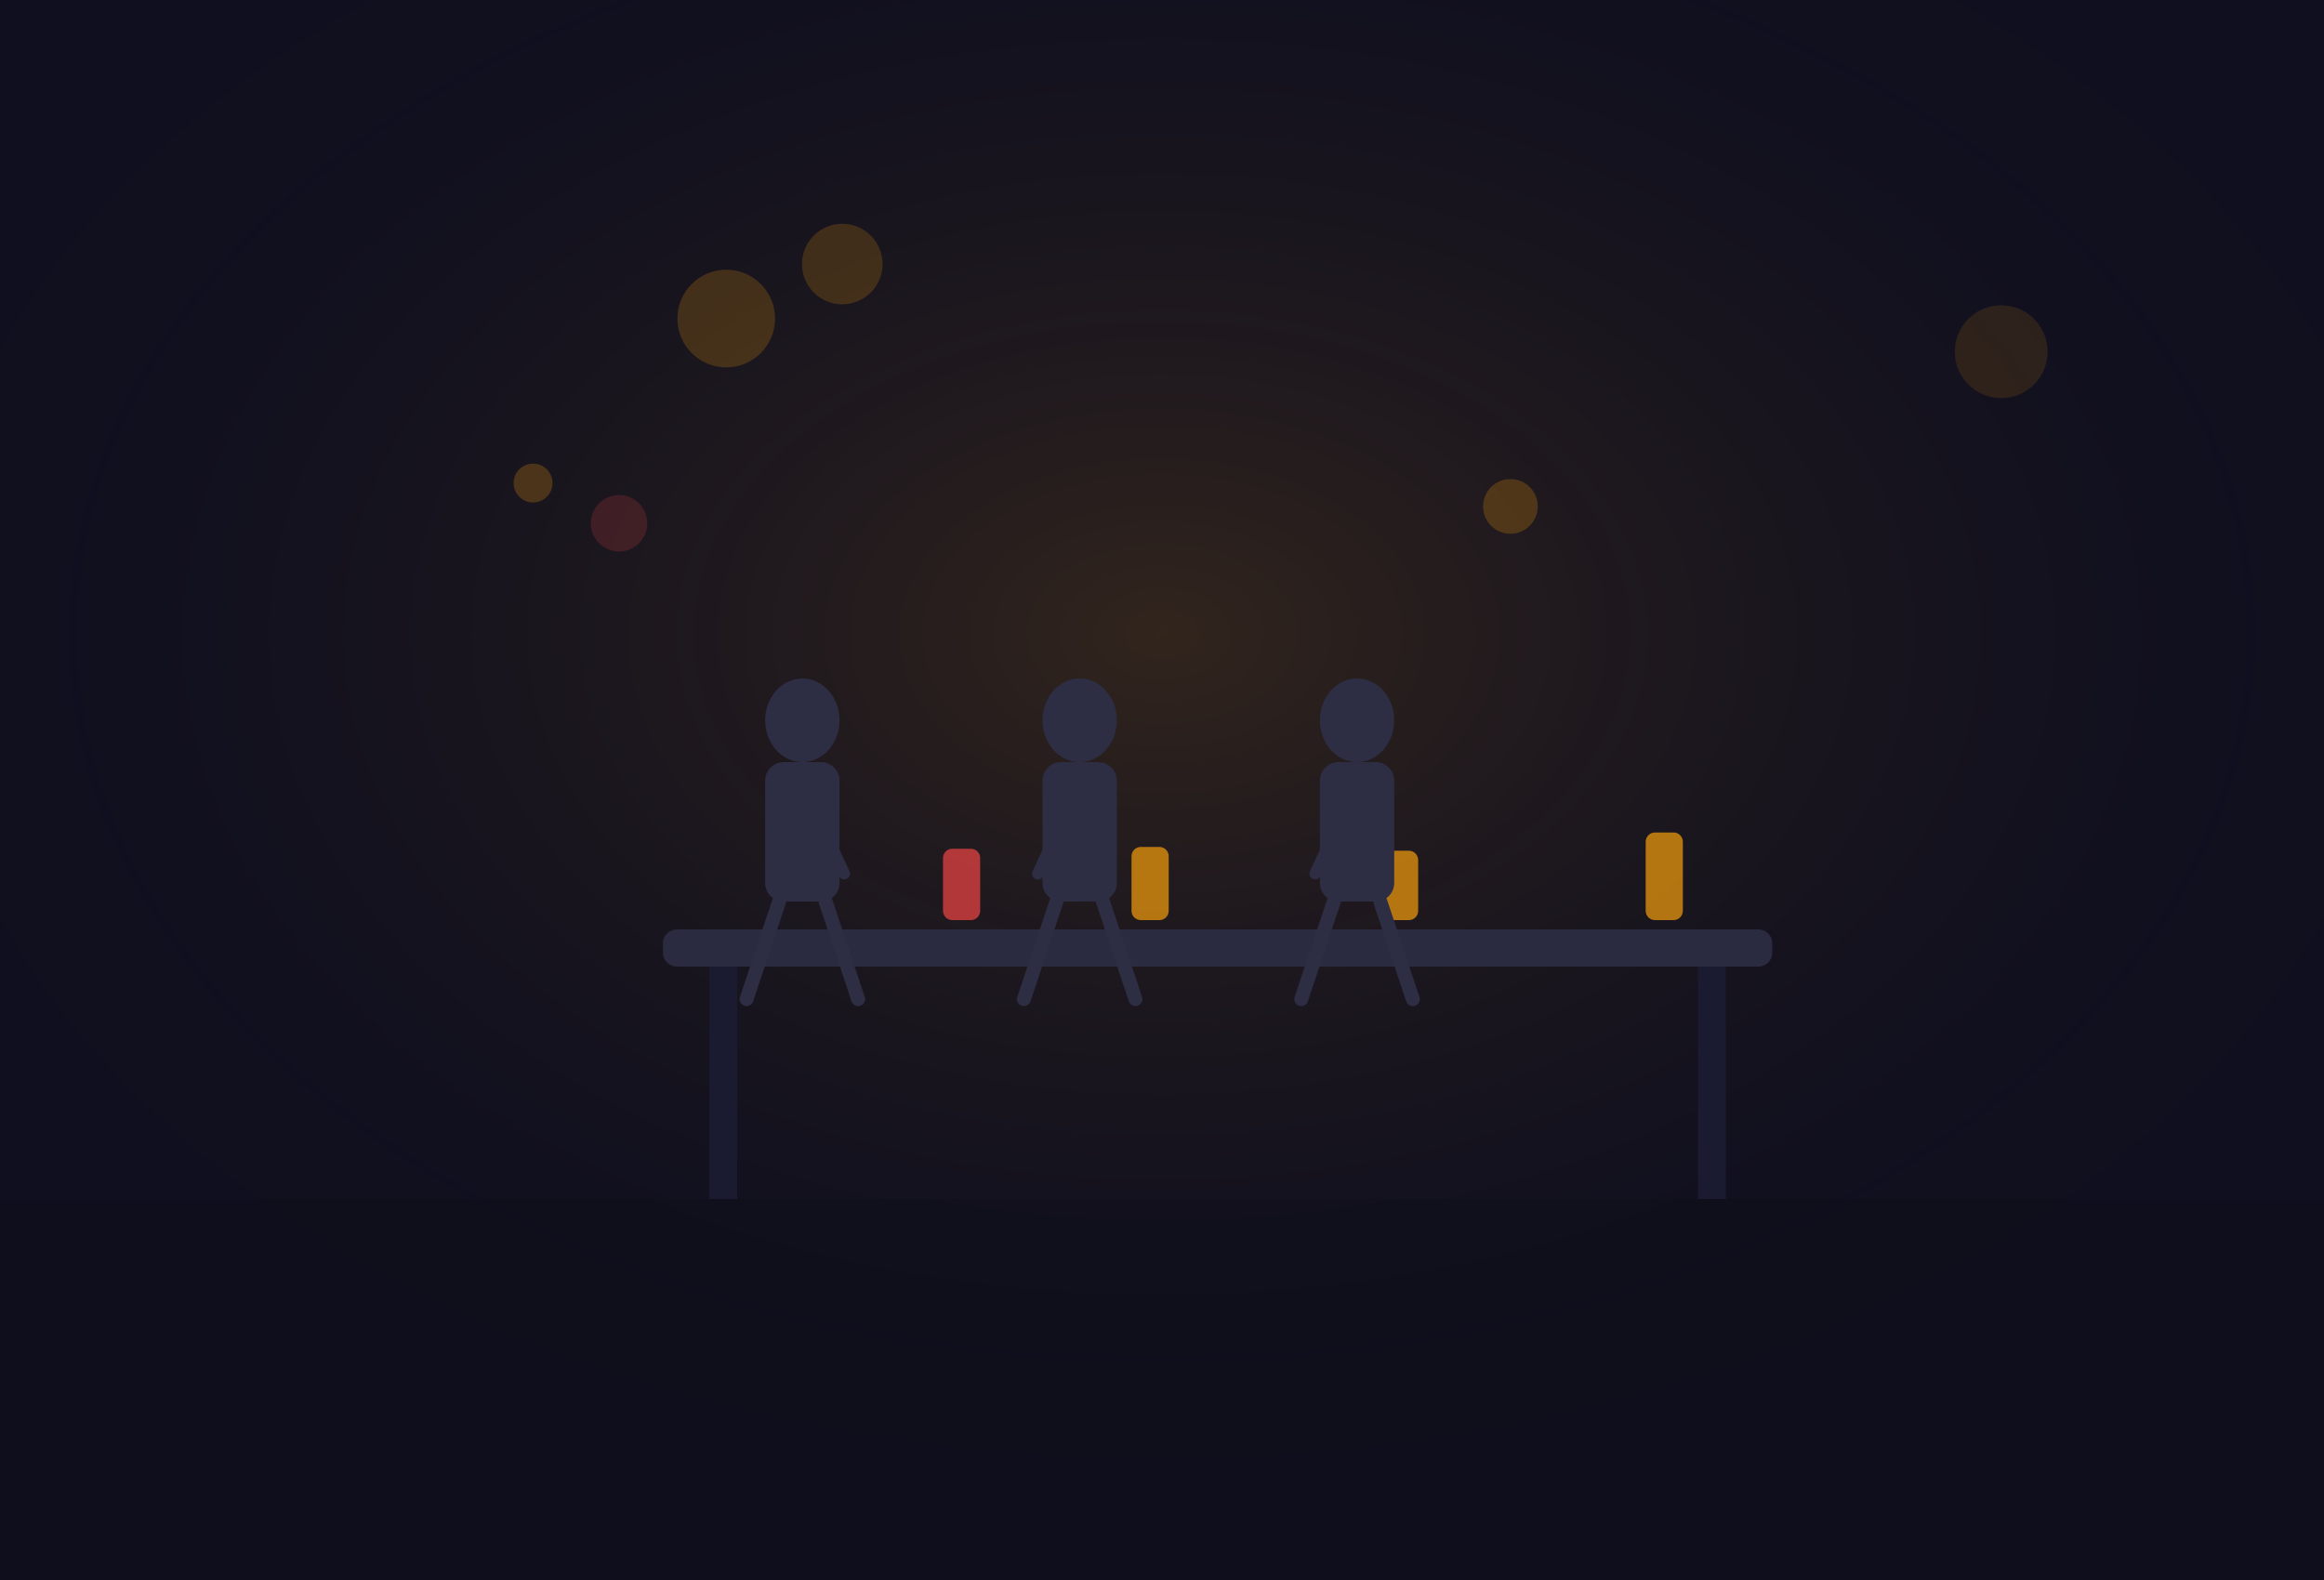
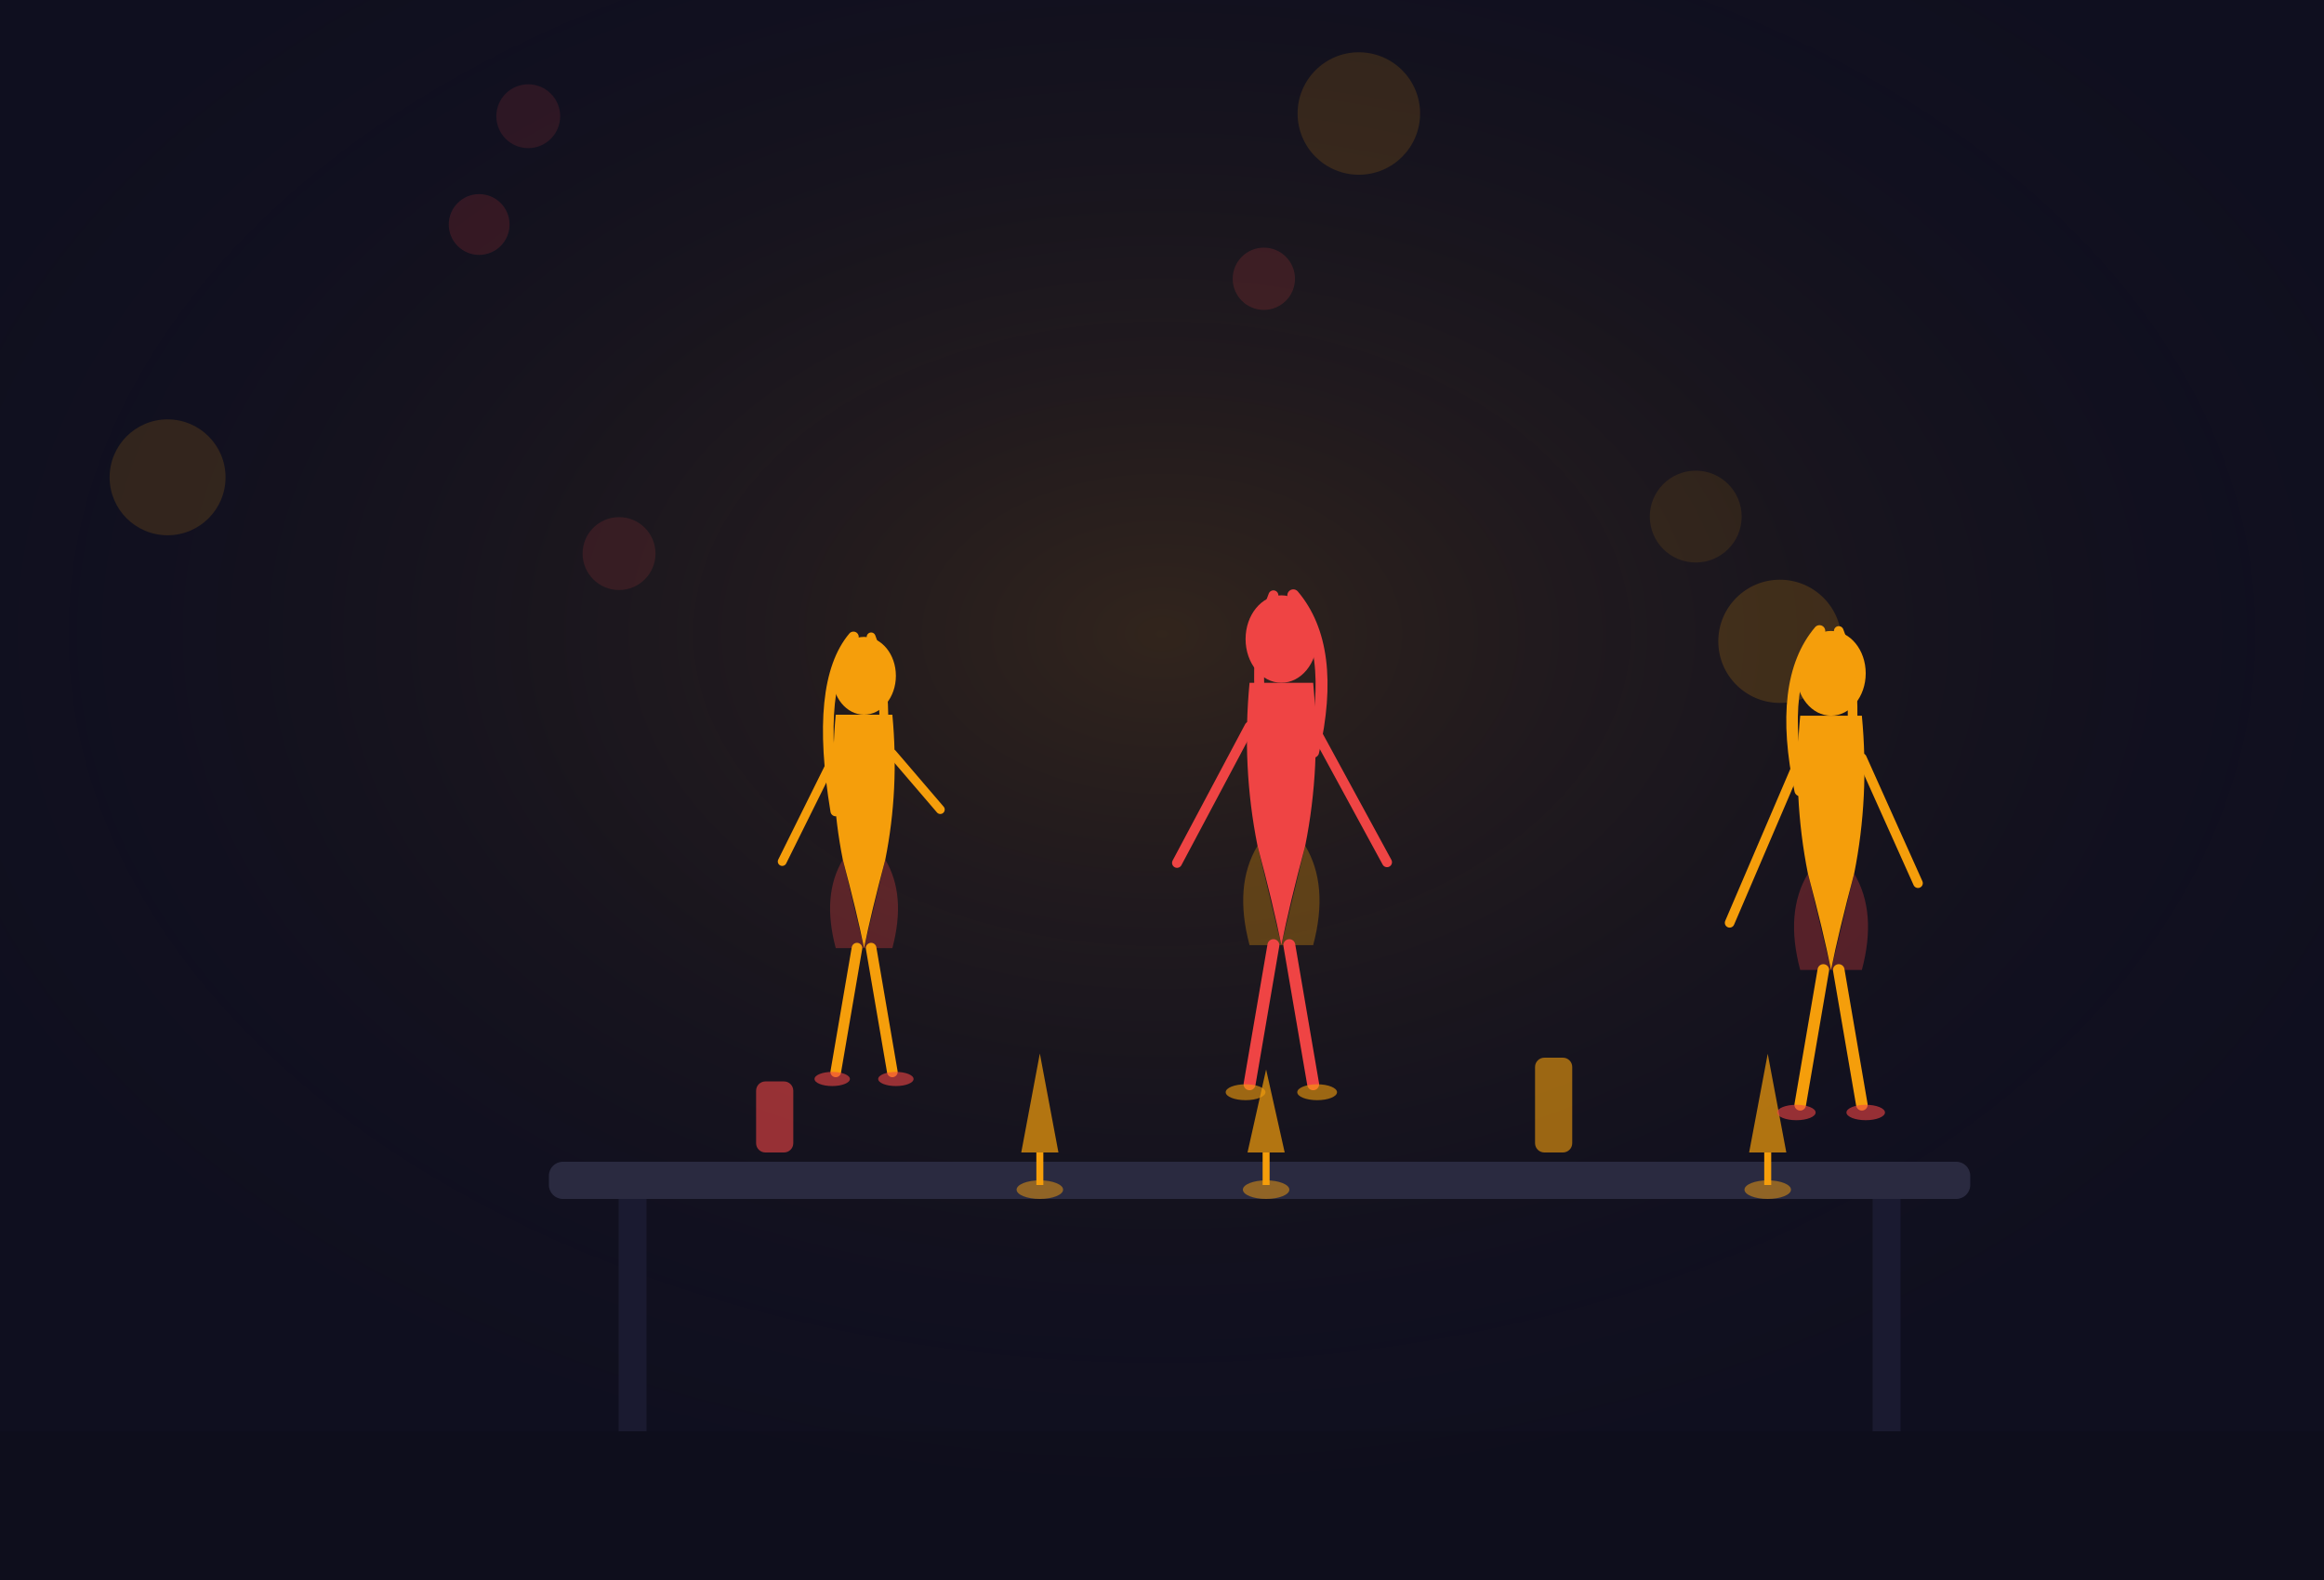
<svg xmlns="http://www.w3.org/2000/svg" viewBox="0 0 500 340" width="500" height="340">
  <defs>
    <radialGradient id="glow2" cx="50%" cy="40%" r="60%">
      <stop offset="0%" style="stop-color:#f59e0b;stop-opacity:0.15" />
      <stop offset="100%" style="stop-color:#0a0a1a;stop-opacity:0" />
    </radialGradient>
  </defs>
  <rect width="500" height="340" fill="#0f0f1f" />
  <rect width="500" height="340" fill="url(#glow2)" />
-   <circle cx="324.958" cy="108.976" r="5.883" fill="#f59e0b" opacity="0.225" />
-   <circle cx="430.548" cy="75.684" r="9.989" fill="#f59e0b" opacity="0.119" />
-   <circle cx="181.211" cy="56.822" r="8.666" fill="#f59e0b" opacity="0.185" />
-   <circle cx="156.247" cy="68.549" r="10.51" fill="#f59e0b" opacity="0.196" />
-   <circle cx="114.689" cy="103.949" r="4.186" fill="#f59e0b" opacity="0.228" />
-   <circle cx="133.185" cy="112.603" r="6.074" fill="#ef4444" opacity="0.173" />
-   <rect x="142.619" y="200" width="238.686" height="8" rx="3" fill="#2a2a40" />
-   <rect x="152.619" y="208" width="6" height="50" fill="#1a1a30" />
-   <rect x="365.305" y="208" width="6" height="50" fill="#1a1a30" />
-   <rect x="202.883" y="182.638" width="8" height="15.362" rx="2" fill="#ef4444" opacity="0.7" />
-   <rect x="243.442" y="182.249" width="8" height="15.751" rx="2" fill="#f59e0b" opacity="0.7" />
-   <rect x="297.112" y="183.065" width="8" height="14.935" rx="2" fill="#f59e0b" opacity="0.7" />
-   <rect x="354.061" y="179.141" width="8" height="18.859" rx="2" fill="#f59e0b" opacity="0.7" />
-   <g transform="translate(172.6195, 180)">
-     <ellipse cx="0" cy="-25" rx="8" ry="9" fill="#2d2d44" />
-     <rect x="-8" y="-16" width="16" height="30" rx="4" fill="#2d2d44" />
-     <line x1="-5" y1="14" x2="-12" y2="35" stroke="#2d2d44" stroke-width="3" stroke-linecap="round" />
-     <line x1="5" y1="14" x2="12" y2="35" stroke="#2d2d44" stroke-width="3" stroke-linecap="round" />
-     <line x1="3" y1="-5" x2="9" y2="8" stroke="#2d2d44" stroke-width="2.5" stroke-linecap="round" />
+   <circle cx="133.185" cy="119.123" r="7.843" fill="#ef4444" opacity="0.129" />
+   <circle cx="364.831" cy="111.164" r="9.883" fill="#f59e0b" opacity="0.102" />
+   <circle cx="103.089" cy="48.311" r="6.541" fill="#ef4444" opacity="0.155" />
+   <circle cx="292.35" cy="24.427" r="13.177" fill="#f59e0b" opacity="0.146" />
+   <circle cx="113.651" cy="25.009" r="6.871" fill="#ef4444" opacity="0.128" />
+   <circle cx="382.941" cy="138.006" r="13.255" fill="#f59e0b" opacity="0.179" />
+   <circle cx="271.911" cy="59.988" r="6.698" fill="#ef4444" opacity="0.163" />
+   <circle cx="36.055" cy="102.715" r="12.472" fill="#f59e0b" opacity="0.145" />
+   <rect x="118.096" y="250" width="305.79" height="8" rx="3" fill="#2a2a40" />
+   <rect x="133.096" y="258" width="6" height="50" fill="#1a1a30" />
+   <rect x="402.886" y="258" width="6" height="50" fill="#1a1a30" />
+   <rect x="162.673" y="232.711" width="8" height="15.289" rx="2" fill="#ef4444" opacity="0.6" />
+   <path d="M223.719,226.71 L219.719,248 L227.719,248 Z" fill="#f59e0b" opacity="0.7" />
+   <line x1="223.719" y1="248" x2="223.719" y2="255" stroke="#f59e0b" stroke-width="1.5" />
+   <ellipse cx="223.719" cy="256" rx="5" ry="2" fill="#f59e0b" opacity="0.5" />
+   <path d="M272.399,230.145 L268.399,248 L276.399,248 Z" fill="#f59e0b" opacity="0.7" />
+   <line x1="272.399" y1="248" x2="272.399" y2="255" stroke="#f59e0b" stroke-width="1.5" />
+   <ellipse cx="272.399" cy="256" rx="5" ry="2" fill="#f59e0b" opacity="0.5" />
+   <rect x="330.259" y="227.603" width="8" height="20.397" rx="2" fill="#f59e0b" opacity="0.6" />
+   <path d="M380.32,226.765 L376.32,248 L384.32,248 Z" fill="#f59e0b" opacity="0.7" />
+   <line x1="380.32" y1="248" x2="380.32" y2="255" stroke="#f59e0b" stroke-width="1.5" />
+   <ellipse cx="380.32" cy="256" rx="5" ry="2" fill="#f59e0b" opacity="0.5" />
+   <g transform="translate(185.8966,185) scale(0.7610519)">
+     <ellipse cx="0" cy="-52" rx="9" ry="11" fill="#f59e0b" />
+     <path d="M-3,-63 Q-14,-50 -8,-13.773" stroke="#f59e0b" stroke-width="3" fill="none" stroke-linecap="round" />
+     <path d="M2,-63 Q8,-48 4,-16.773" stroke="#f59e0b" stroke-width="2.5" fill="none" stroke-linecap="round" />
+     <path d="M-8,-41 Q-10,-20 -6,0 Q-2,15 0,25 Q2,15 6,0 Q10,-20 8,-41 Z" fill="#f59e0b" />
+     <path d="M-6,0 Q-12,10 -8,25 L0,25 Z" fill="#ef4444" opacity="0.3" />
+     <path d="M6,0 Q12,10 8,25 L0,25 Z" fill="#ef4444" opacity="0.3" />
+     <line x1="-2" y1="25" x2="-8" y2="60" stroke="#f59e0b" stroke-width="3" stroke-linecap="round" />
+     <line x1="2" y1="25" x2="8" y2="60" stroke="#f59e0b" stroke-width="3" stroke-linecap="round" />
+     <ellipse cx="-9" cy="62" rx="5" ry="2" fill="#ef4444" opacity="0.6" />
+     <ellipse cx="9" cy="62" rx="5" ry="2" fill="#ef4444" opacity="0.6" />
+     <line x1="-8" y1="-30" x2="-23.132" y2="0.506" stroke="#f59e0b" stroke-width="2.5" stroke-linecap="round" />
+     <line x1="8" y1="-30" x2="21.557" y2="-14.177" stroke="#f59e0b" stroke-width="2.5" stroke-linecap="round" />
  </g>
-   <g transform="translate(232.2909, 180)">
-     <ellipse cx="0" cy="-25" rx="8" ry="9" fill="#2d2d44" />
-     <rect x="-8" y="-16" width="16" height="30" rx="4" fill="#2d2d44" />
-     <line x1="-5" y1="14" x2="-12" y2="35" stroke="#2d2d44" stroke-width="3" stroke-linecap="round" />
-     <line x1="5" y1="14" x2="12" y2="35" stroke="#2d2d44" stroke-width="3" stroke-linecap="round" />
-     <line x1="-3" y1="-5" x2="-9" y2="8" stroke="#2d2d44" stroke-width="2.5" stroke-linecap="round" />
+   <g transform="translate(275.6798,182) scale(0.8554115)">
+     <ellipse cx="0" cy="-52" rx="9" ry="11" fill="#ef4444" />
+     <path d="M3,-63 Q14,-50 8,-23.631" stroke="#ef4444" stroke-width="3" fill="none" stroke-linecap="round" />
+     <path d="M-2,-63 Q-8,-48 -4,-26.631" stroke="#ef4444" stroke-width="2.5" fill="none" stroke-linecap="round" />
+     <path d="M-8,-41 Q-10,-20 -6,0 Q-2,15 0,25 Q2,15 6,0 Q10,-20 8,-41 Z" fill="#ef4444" />
+     <path d="M-6,0 Q-12,10 -8,25 L0,25 Z" fill="#f59e0b" opacity="0.3" />
+     <path d="M6,0 Q12,10 8,25 L0,25 Z" fill="#f59e0b" opacity="0.3" />
+     <line x1="-2" y1="25" x2="-8" y2="60" stroke="#ef4444" stroke-width="3" stroke-linecap="round" />
+     <line x1="2" y1="25" x2="8" y2="60" stroke="#ef4444" stroke-width="3" stroke-linecap="round" />
+     <ellipse cx="-9" cy="62" rx="5" ry="2" fill="#f59e0b" opacity="0.6" />
+     <ellipse cx="9" cy="62" rx="5" ry="2" fill="#f59e0b" opacity="0.6" />
+     <line x1="-8" y1="-30" x2="-26.242" y2="4.302" stroke="#ef4444" stroke-width="2.5" stroke-linecap="round" />
+     <line x1="8" y1="-30" x2="26.574" y2="4.137" stroke="#ef4444" stroke-width="2.5" stroke-linecap="round" />
  </g>
-   <g transform="translate(291.9623, 180)">
-     <ellipse cx="0" cy="-25" rx="8" ry="9" fill="#2d2d44" />
-     <rect x="-8" y="-16" width="16" height="30" rx="4" fill="#2d2d44" />
-     <line x1="-5" y1="14" x2="-12" y2="35" stroke="#2d2d44" stroke-width="3" stroke-linecap="round" />
-     <line x1="5" y1="14" x2="12" y2="35" stroke="#2d2d44" stroke-width="3" stroke-linecap="round" />
-     <line x1="-3" y1="-5" x2="-9" y2="8" stroke="#2d2d44" stroke-width="2.5" stroke-linecap="round" />
+   <g transform="translate(393.9414,188) scale(0.8289763)">
+     <ellipse cx="0" cy="-52" rx="9" ry="11" fill="#f59e0b" />
+     <path d="M-3,-63 Q-14,-50 -8,-21.594" stroke="#f59e0b" stroke-width="3" fill="none" stroke-linecap="round" />
+     <path d="M2,-63 Q8,-48 4,-24.594" stroke="#f59e0b" stroke-width="2.5" fill="none" stroke-linecap="round" />
+     <path d="M-8,-41 Q-10,-20 -6,0 Q-2,15 0,25 Q2,15 6,0 Q10,-20 8,-41 Z" fill="#f59e0b" />
+     <path d="M-6,0 Q-12,10 -8,25 L0,25 Z" fill="#ef4444" opacity="0.3" />
+     <path d="M6,0 Q12,10 8,25 L0,25 Z" fill="#ef4444" opacity="0.3" />
+     <line x1="-2" y1="25" x2="-8" y2="60" stroke="#f59e0b" stroke-width="3" stroke-linecap="round" />
+     <line x1="2" y1="25" x2="8" y2="60" stroke="#f59e0b" stroke-width="3" stroke-linecap="round" />
+     <ellipse cx="-9" cy="62" rx="5" ry="2" fill="#ef4444" opacity="0.6" />
+     <ellipse cx="9" cy="62" rx="5" ry="2" fill="#ef4444" opacity="0.6" />
+     <line x1="-8" y1="-30" x2="-26.316" y2="12.758" stroke="#f59e0b" stroke-width="2.5" stroke-linecap="round" />
+     <line x1="8" y1="-30" x2="22.568" y2="2.472" stroke="#f59e0b" stroke-width="2.5" stroke-linecap="round" />
  </g>
-   <rect x="0" y="258" width="500" height="82" fill="#0d0d1a" opacity="0.5" />
+   <rect x="0" y="308" width="500" height="32" fill="#0d0d1a" opacity="0.5" />
</svg>
